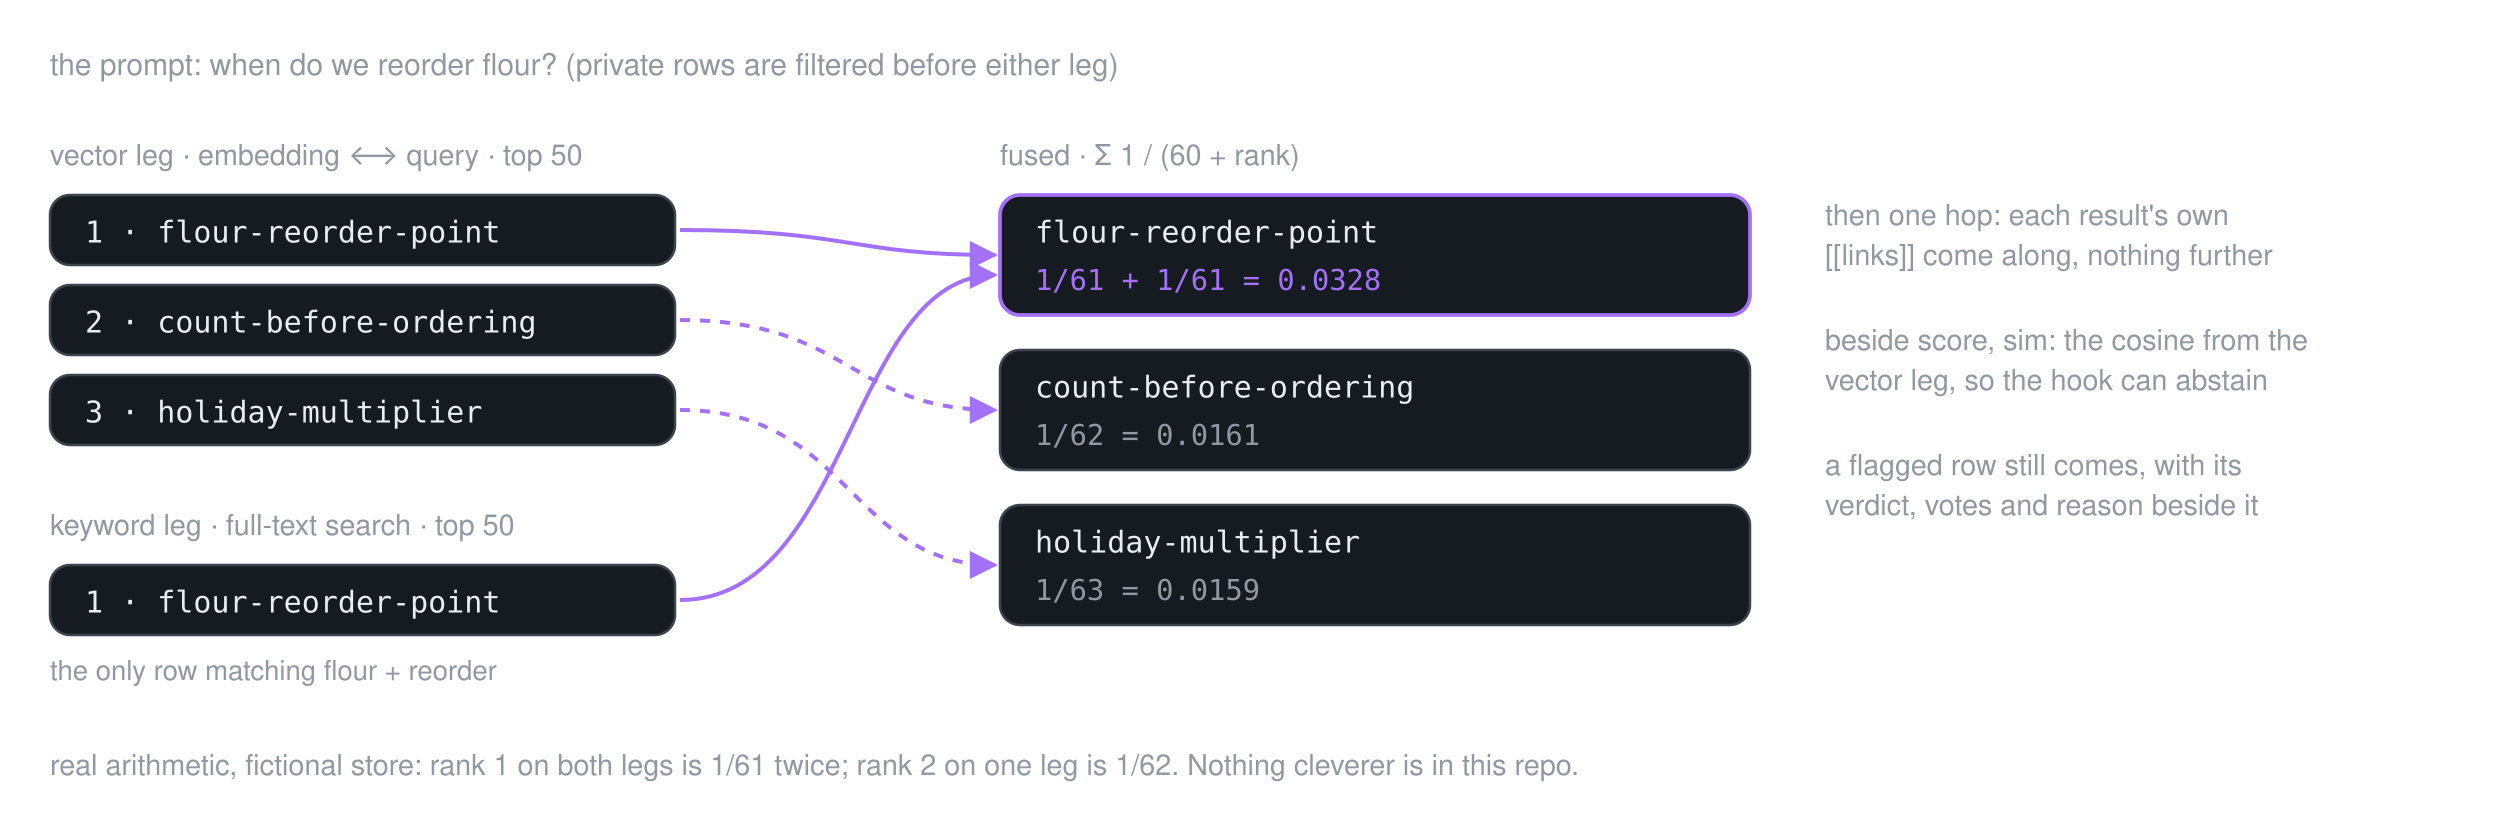
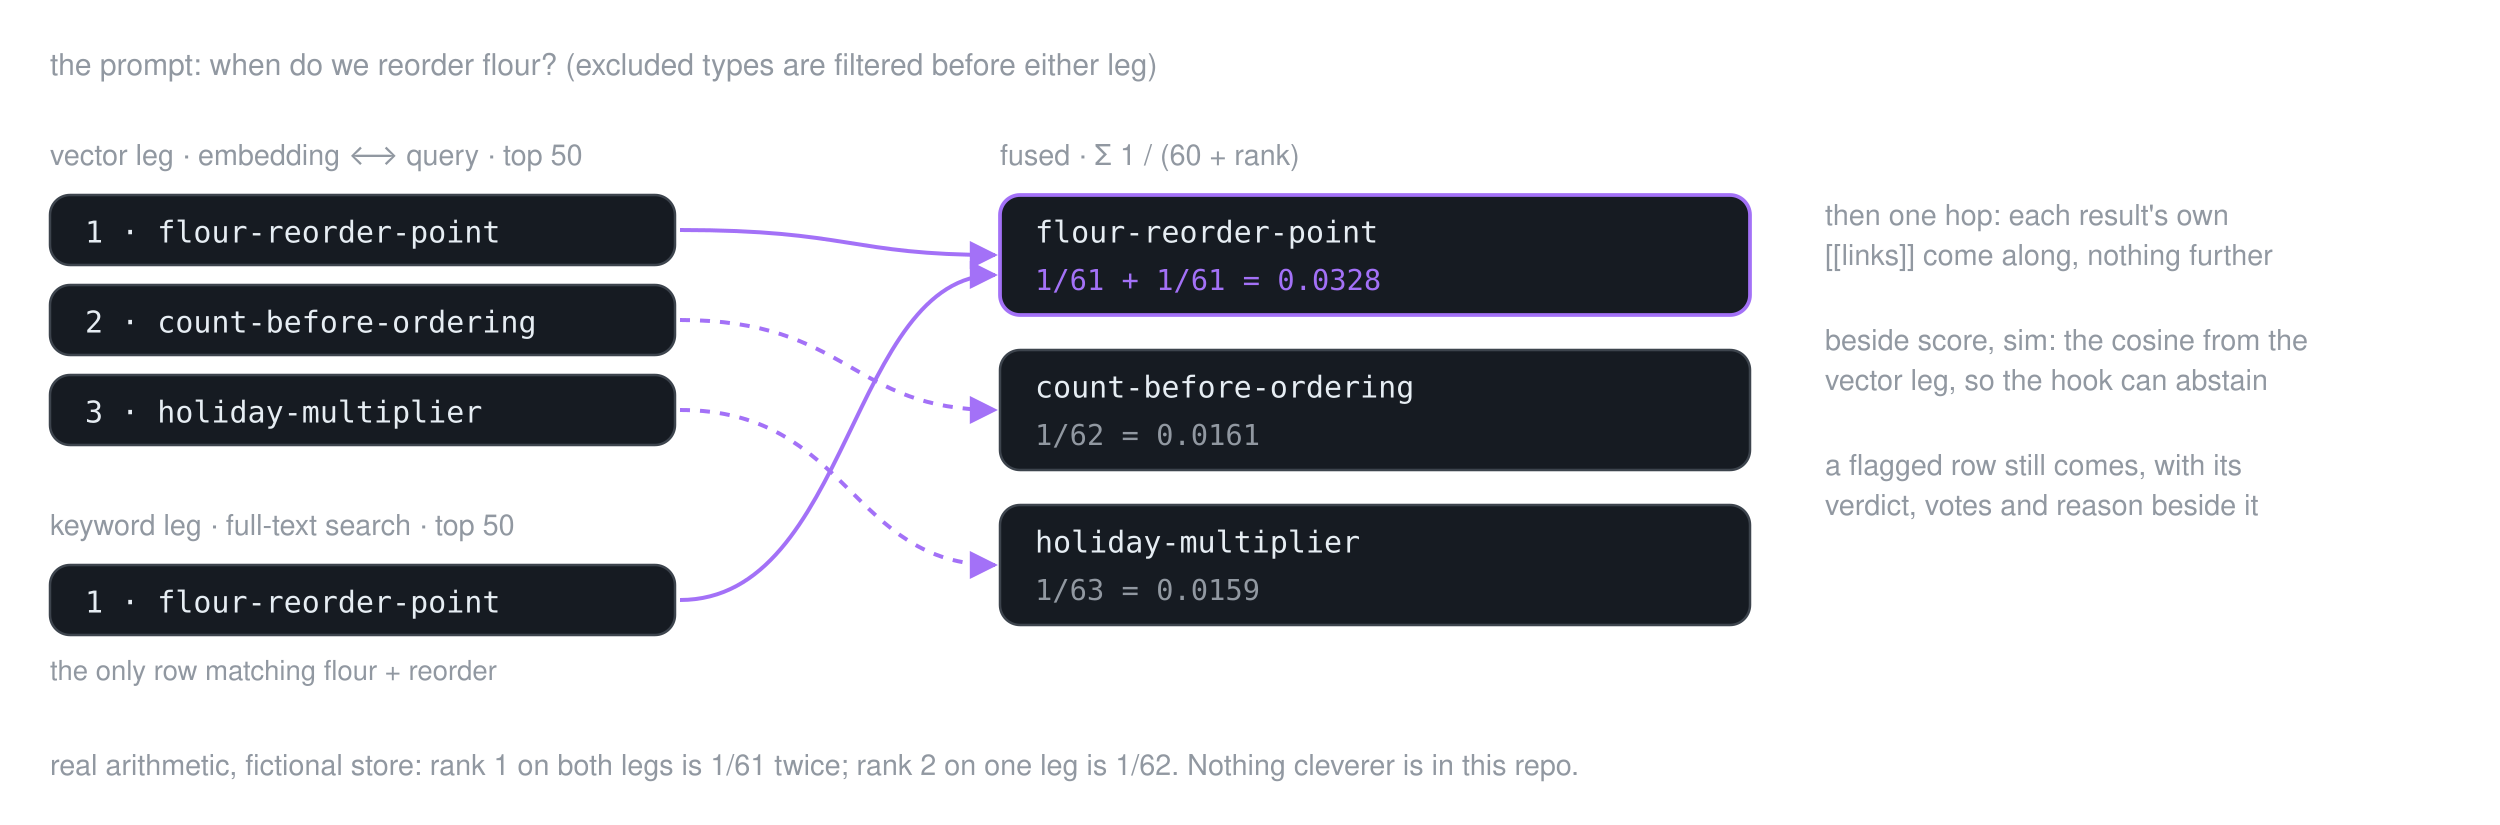
<svg xmlns="http://www.w3.org/2000/svg" width="1000" height="330" viewBox="0 0 1000 330" role="img" aria-label="Recall: a keyword leg and a vector leg, top 50 each, fused by reciprocal rank fusion with k=60; the memory first on both legs scores 1/61 + 1/61 = 0.0328, one second on one leg 1/62 = 0.0161; then one hop of links.">
  <style>text{font-family:-apple-system,BlinkMacSystemFont,"Segoe UI",Helvetica,Arial,sans-serif}.m{font-family:ui-monospace,SFMono-Regular,Menlo,Consolas,monospace}</style>
  <defs>
    <marker id="a" viewBox="0 0 10 10" refX="9" refY="5" markerWidth="7" markerHeight="7" orient="auto-start-reverse">
      <path d="M0 0 L10 5 L0 10 z" fill="#a371f7" />
    </marker>
    <marker id="g" viewBox="0 0 10 10" refX="9" refY="5" markerWidth="7" markerHeight="7" orient="auto-start-reverse">
      <path d="M0 0 L10 5 L0 10 z" fill="#3fb950" />
    </marker>
    <marker id="r" viewBox="0 0 10 10" refX="9" refY="5" markerWidth="7" markerHeight="7" orient="auto-start-reverse">
      <path d="M0 0 L10 5 L0 10 z" fill="#f85149" />
    </marker>
  </defs>
-   <text x="20" y="30" font-size="12" fill="#9198a1" text-anchor="start">the prompt: when do we reorder flour?   (private rows are filtered before either leg)</text>
+   <text x="20" y="30" font-size="12" fill="#9198a1" text-anchor="start">the prompt: when do we reorder flour?   (excluded types are filtered before either leg)</text>
  <text x="20" y="66" font-size="11.5" fill="#9198a1" text-anchor="start">vector leg · embedding ⟷ query · top 50</text>
  <rect x="20" y="78" width="250" height="28" rx="8" fill="#161b22" stroke="#3d444d" />
  <text x="34" y="97" class="m" font-size="12" fill="#e6edf3">1 · flour-reorder-point</text>
  <rect x="20" y="114" width="250" height="28" rx="8" fill="#161b22" stroke="#3d444d" />
  <text x="34" y="133" class="m" font-size="12" fill="#e6edf3">2 · count-before-ordering</text>
  <rect x="20" y="150" width="250" height="28" rx="8" fill="#161b22" stroke="#3d444d" />
  <text x="34" y="169" class="m" font-size="12" fill="#e6edf3">3 · holiday-multiplier</text>
  <text x="20" y="214" font-size="11.5" fill="#9198a1" text-anchor="start">keyword leg · full-text search · top 50</text>
  <rect x="20" y="226" width="250" height="28" rx="8" fill="#161b22" stroke="#3d444d" />
  <text x="34" y="245" class="m" font-size="12" fill="#e6edf3">1 · flour-reorder-point</text>
  <text x="20" y="272" font-size="11" fill="#9198a1" text-anchor="start">the only row matching flour + reorder</text>
  <text x="400" y="66" font-size="11.5" fill="#9198a1" text-anchor="start">fused · Σ 1 / (60 + rank)</text>
  <rect x="400" y="78" width="300" height="48" rx="8" fill="#161b22" stroke="#a371f7" stroke-width="1.5" />
  <text x="414" y="97" class="m" font-size="12" fill="#e6edf3">flour-reorder-point</text>
  <text x="414" y="116" class="m" font-size="11.5" fill="#a371f7">1/61 + 1/61 = 0.0328</text>
  <rect x="400" y="140" width="300" height="48" rx="8" fill="#161b22" stroke="#3d444d" />
  <text x="414" y="159" class="m" font-size="12" fill="#e6edf3">count-before-ordering</text>
  <text x="414" y="178" class="m" font-size="11.5" fill="#9198a1">1/62 = 0.0161</text>
  <rect x="400" y="202" width="300" height="48" rx="8" fill="#161b22" stroke="#3d444d" />
  <text x="414" y="221" class="m" font-size="12" fill="#e6edf3">holiday-multiplier</text>
  <text x="414" y="240" class="m" font-size="11.5" fill="#9198a1">1/63 = 0.0159</text>
  <path d="M272 92 C 340 92, 340 102, 398 102" fill="none" stroke="#a371f7" stroke-width="1.6" marker-end="url(#a)" />
  <path d="M272 128 C 340 128, 340 164, 398 164" fill="none" stroke="#a371f7" stroke-width="1.6" stroke-dasharray="4 4" marker-end="url(#a)" />
  <path d="M272 164 C 340 164, 340 226, 398 226" fill="none" stroke="#a371f7" stroke-width="1.6" stroke-dasharray="4 4" marker-end="url(#a)" />
  <path d="M272 240 C 340 240, 340 110, 398 110" fill="none" stroke="#a371f7" stroke-width="1.6" marker-end="url(#a)" />
  <text x="730" y="90" font-size="11.5" fill="#9198a1" text-anchor="start">then one hop: each result's own</text>
  <text x="730" y="106" font-size="11.5" fill="#9198a1" text-anchor="start">[[links]] come along, nothing further</text>
  <text x="730" y="140" font-size="11.5" fill="#9198a1" text-anchor="start">beside score, sim: the cosine from the</text>
  <text x="730" y="156" font-size="11.5" fill="#9198a1" text-anchor="start">vector leg, so the hook can abstain</text>
  <text x="730" y="190" font-size="11.5" fill="#9198a1" text-anchor="start">a flagged row still comes, with its</text>
  <text x="730" y="206" font-size="11.5" fill="#9198a1" text-anchor="start">verdict, votes and reason beside it</text>
  <text x="20" y="310" font-size="11.5" fill="#9198a1" text-anchor="start">real arithmetic, fictional store: rank 1 on both legs is 1/61 twice; rank 2 on one leg is 1/62. Nothing cleverer is in this repo.</text>
</svg>
